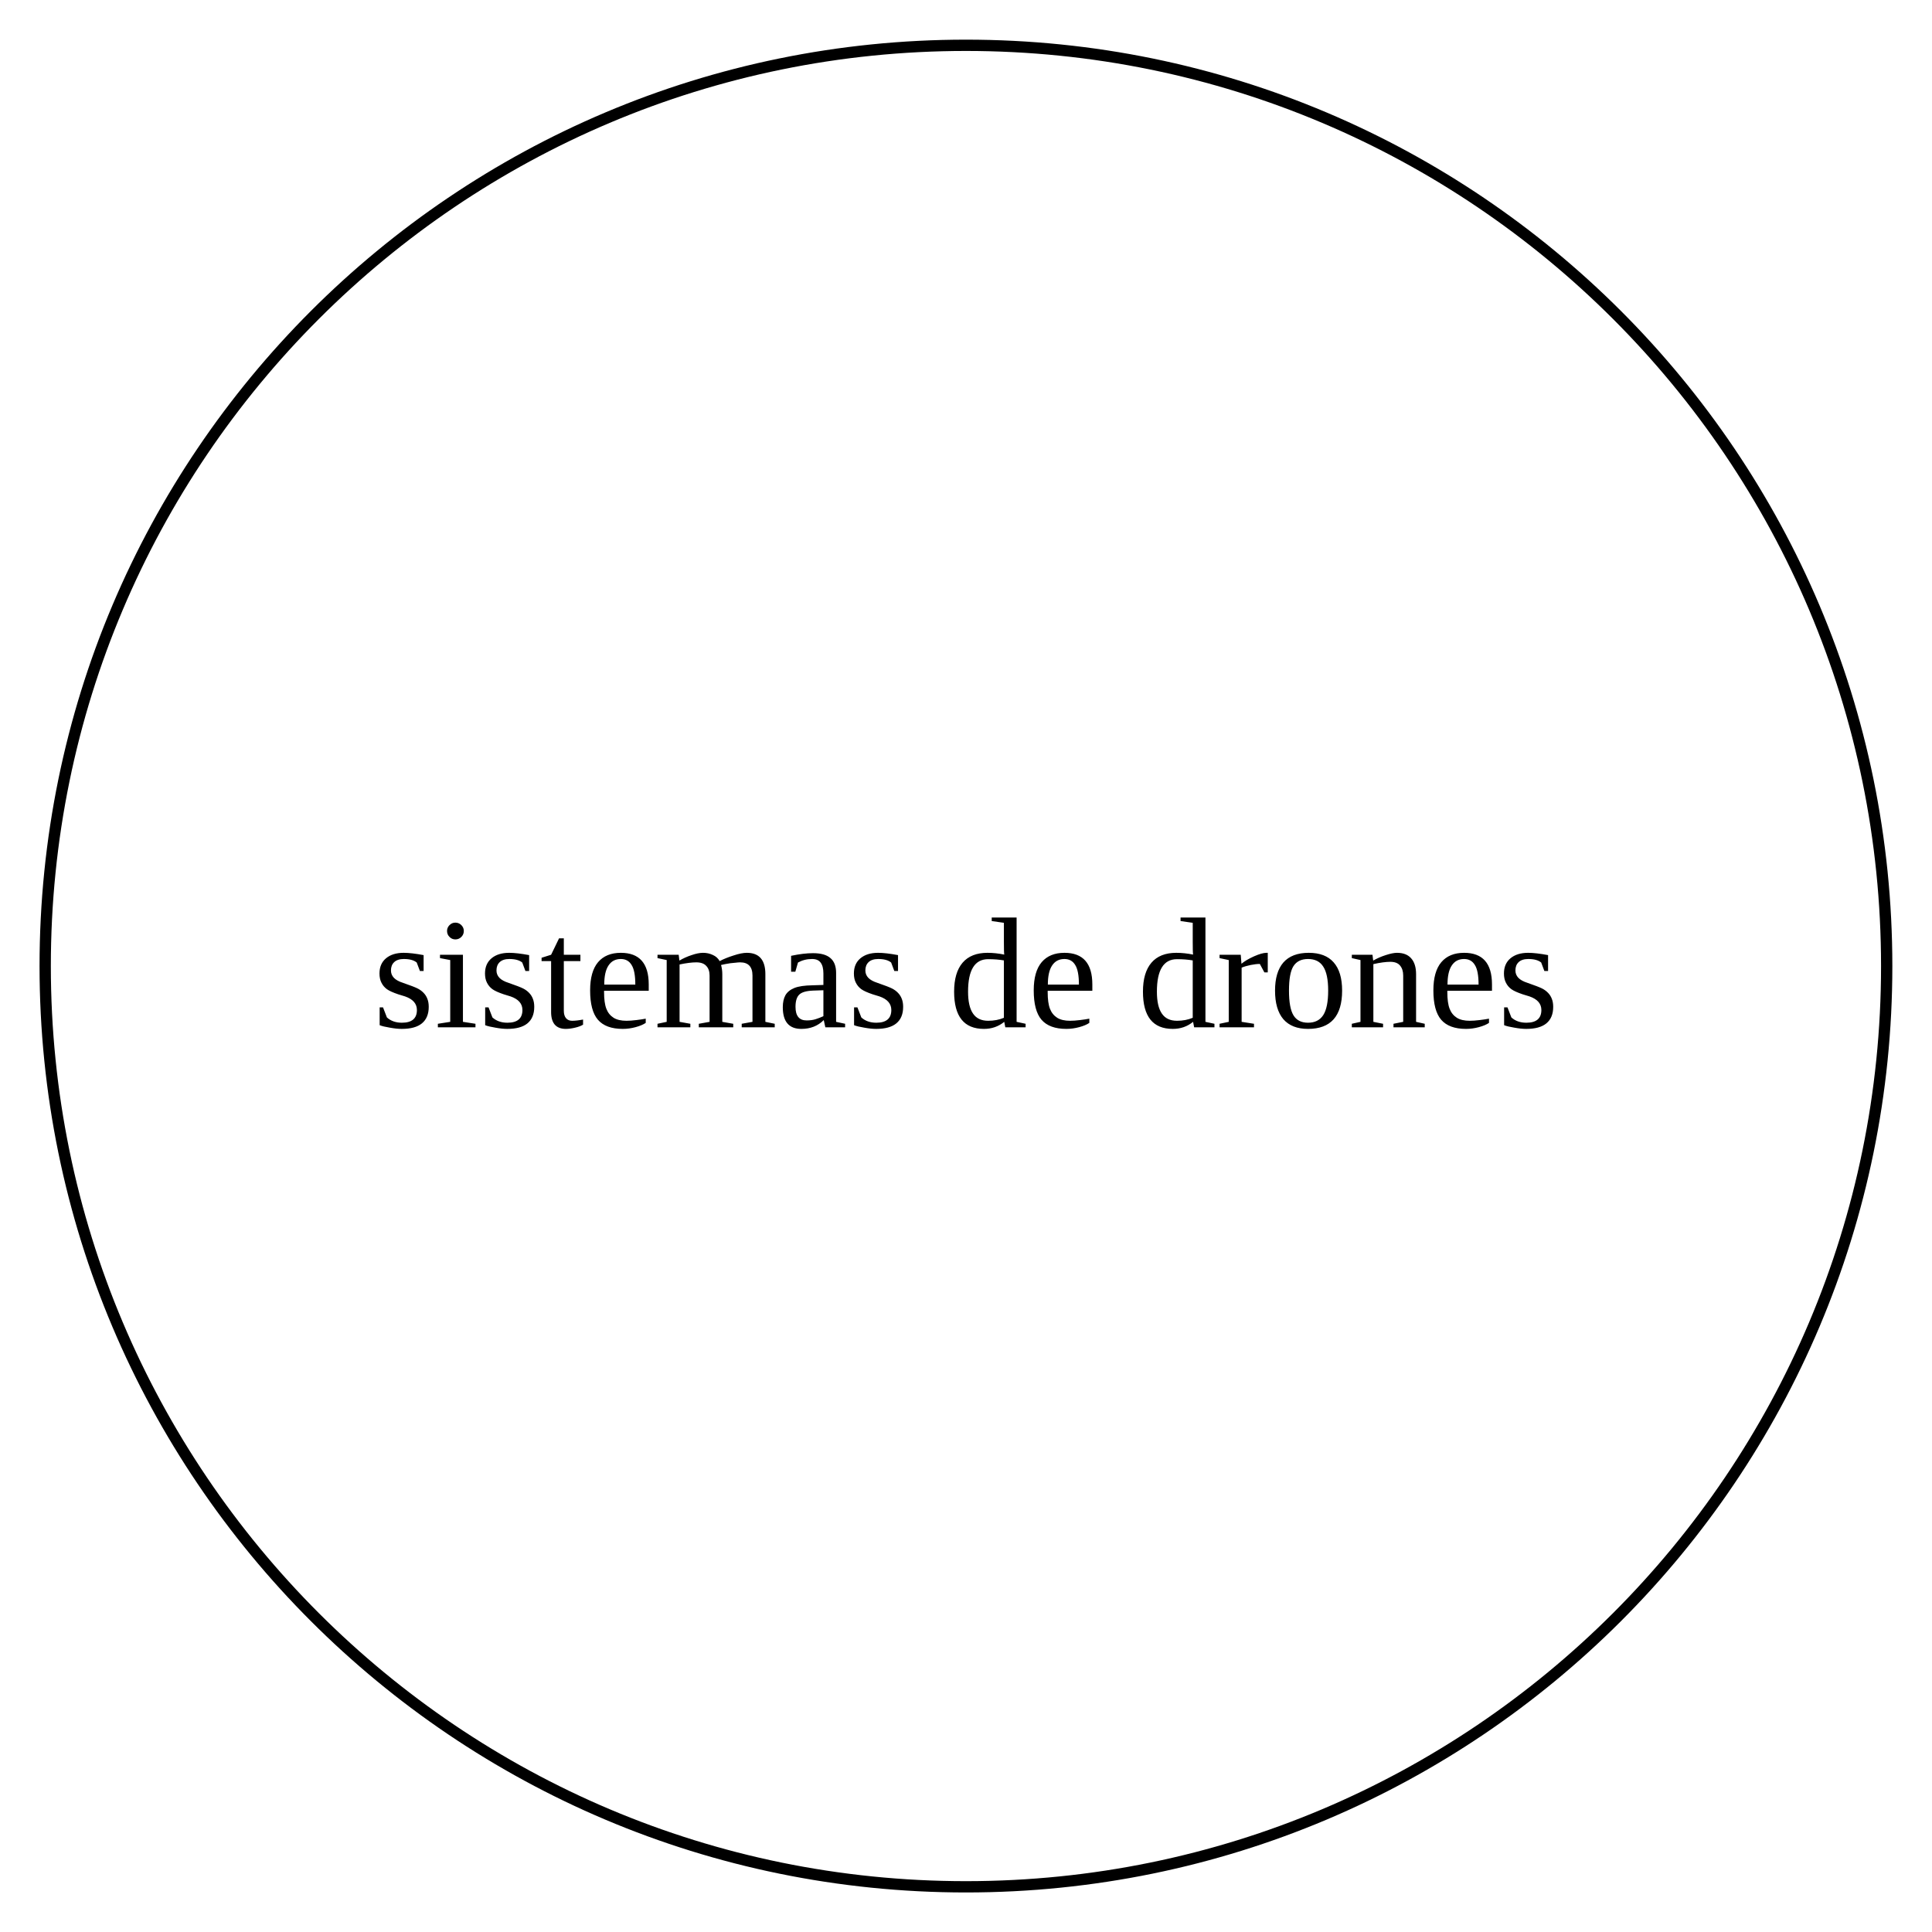
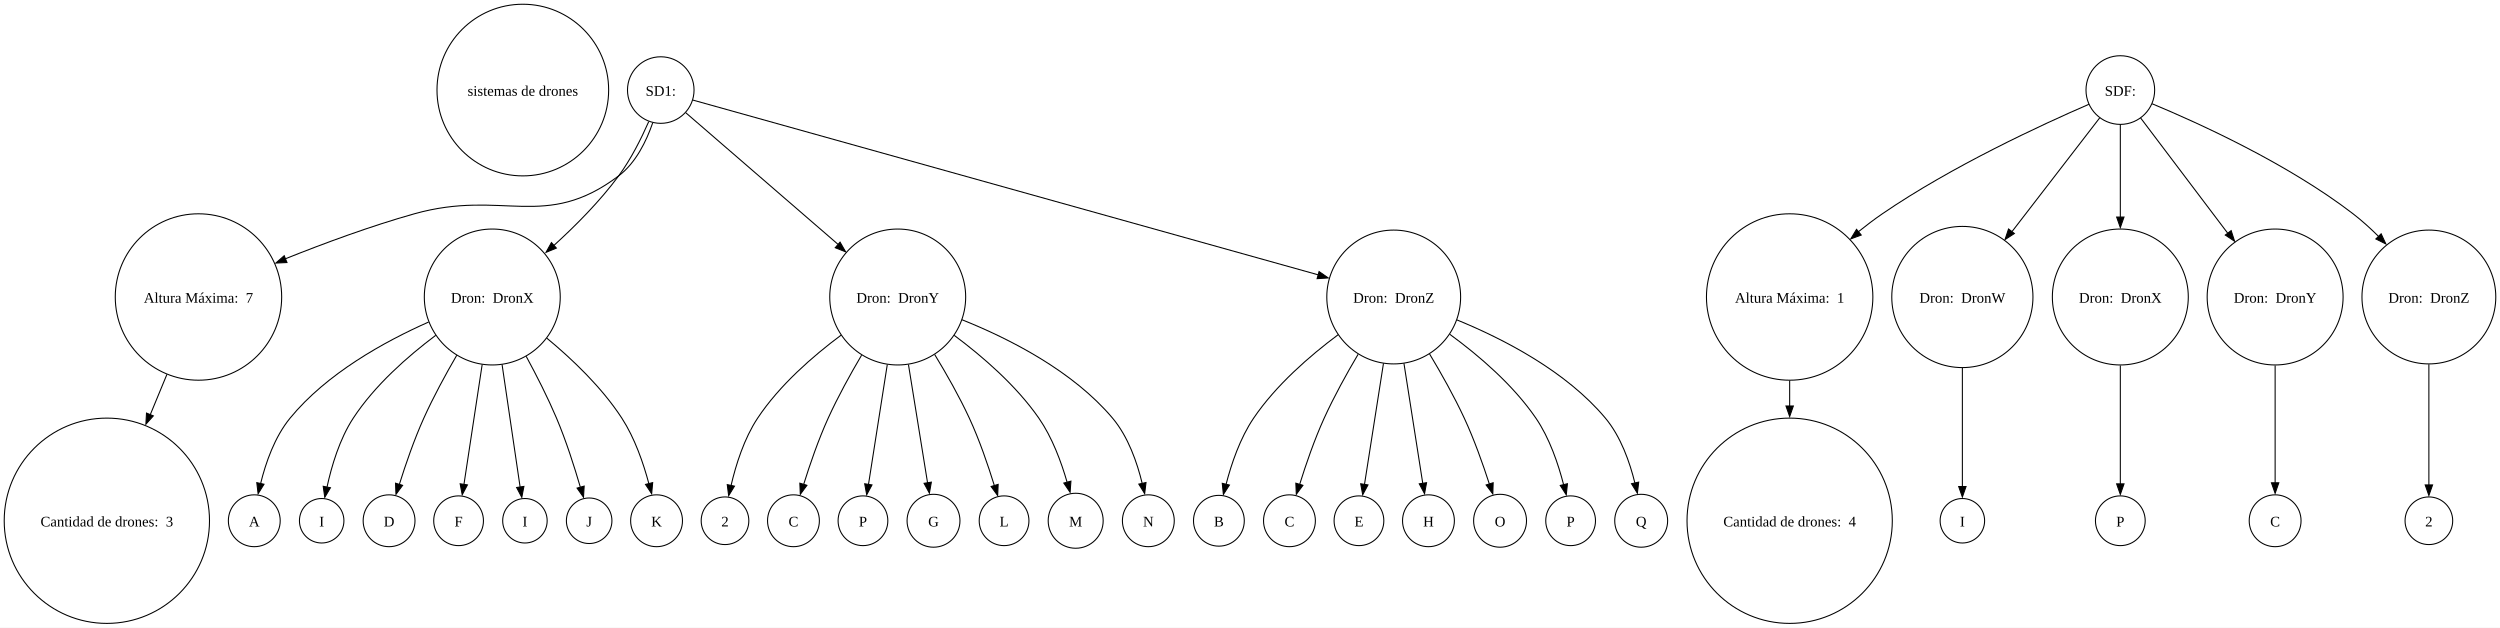
- <svg xmlns="http://www.w3.org/2000/svg" width="171pt" height="171pt" viewBox="0.00 0.00 171.01 171.01">
-   <g id="graph0" class="graph" transform="scale(1 1) rotate(0) translate(4 167.01)">
-     <polygon fill="white" stroke="none" points="-4,4 -4,-167.01 167.01,-167.01 167.01,4 -4,4" />
+ <svg xmlns="http://www.w3.org/2000/svg" width="2374pt" height="596pt" viewBox="0.00 0.00 2374.01 595.96">
+   <g id="graph0" class="graph" transform="scale(1 1) rotate(0) translate(4 591.96)">
+     <polygon fill="white" stroke="none" points="-4,4 -4,-591.96 2370.01,-591.96 2370.01,4 -4,4" />
    <g id="node1" class="node">
-       <ellipse fill="none" stroke="black" cx="81.5" cy="-81.5" rx="81.5" ry="81.5" />
-       <text text-anchor="middle" x="81.5" y="-76.08" font-family="Times New Roman,serif" font-size="14.00">sistemas de drones</text>
+       <ellipse fill="none" stroke="black" cx="492.47" cy="-506.46" rx="81.5" ry="81.5" />
+       <text text-anchor="middle" x="492.47" y="-501.03" font-family="Times New Roman,serif" font-size="14.00">sistemas de drones</text>
+     </g>
+     <g id="node2" class="node">
+       <ellipse fill="none" stroke="black" cx="623.47" cy="-506.46" rx="31.6" ry="31.6" />
+       <text text-anchor="middle" x="623.47" y="-501.03" font-family="Times New Roman,serif" font-size="14.00">SD1: </text>
+     </g>
+     <g id="node3" class="node">
+       <ellipse fill="none" stroke="black" cx="184.47" cy="-309.95" rx="79.01" ry="79.01" />
+       <text text-anchor="middle" x="184.47" y="-304.52" font-family="Times New Roman,serif" font-size="14.00">Altura Máxima:  7 </text>
+     </g>
+     <g id="edge1" class="edge">
+       <path fill="none" stroke="black" d="M615.84,-475.43C609.88,-458.06 599.79,-437.27 583.47,-424.96 513.48,-372.13 473.9,-412.65 389.47,-388.96 348.24,-377.39 303.68,-360.93 266.66,-346.11" />
+       <polygon fill="black" stroke="black" points="268.51,-342.68 257.93,-342.18 265.89,-349.17 268.51,-342.68" />
+     </g>
+     <g id="node5" class="node">
+       <ellipse fill="none" stroke="black" cx="463.47" cy="-309.95" rx="64.54" ry="64.54" />
+       <text text-anchor="middle" x="463.47" y="-304.52" font-family="Times New Roman,serif" font-size="14.00">Dron:  DronX </text>
+     </g>
+     <g id="edge3" class="edge">
+       <path fill="none" stroke="black" d="M612.04,-476.5C605.02,-460.52 595.15,-440.77 583.47,-424.96 565.76,-400.97 542.7,-377.71 521.53,-358.51" />
+       <polygon fill="black" stroke="black" points="524.31,-356.41 514.52,-352.36 519.65,-361.63 524.31,-356.41" />
+     </g>
+     <g id="node13" class="node">
+       <ellipse fill="none" stroke="black" cx="848.47" cy="-309.95" rx="64.54" ry="64.54" />
+       <text text-anchor="middle" x="848.47" y="-304.52" font-family="Times New Roman,serif" font-size="14.00">Dron:  DronY </text>
+     </g>
+     <g id="edge11" class="edge">
+       <path fill="none" stroke="black" d="M647.12,-485.01C681.18,-455.57 745.07,-400.33 791.78,-359.96" />
+       <polygon fill="black" stroke="black" points="793.72,-362.04 799,-352.86 789.14,-356.75 793.72,-362.04" />
+     </g>
+     <g id="node21" class="node">
+       <ellipse fill="none" stroke="black" cx="1319.47" cy="-309.95" rx="63.54" ry="63.54" />
+       <text text-anchor="middle" x="1319.47" y="-304.52" font-family="Times New Roman,serif" font-size="14.00">Dron:  DronZ </text>
+     </g>
+     <g id="edge19" class="edge">
+       <path fill="none" stroke="black" d="M653.82,-496.98C757.31,-468.06 1098.12,-372.81 1247.85,-330.97" />
+       <polygon fill="black" stroke="black" points="1248.6,-334.11 1257.29,-328.05 1246.72,-327.37 1248.6,-334.11" />
+     </g>
+     <g id="node4" class="node">
+       <ellipse fill="none" stroke="black" cx="97.47" cy="-97.47" rx="97.47" ry="97.47" />
+       <text text-anchor="middle" x="97.47" y="-92.05" font-family="Times New Roman,serif" font-size="14.00">Cantidad de drones:  3 </text>
+     </g>
+     <g id="edge2" class="edge">
+       <path fill="none" stroke="black" d="M154.53,-236.51C149.4,-224.1 143.99,-211.01 138.63,-198.04" />
+       <polygon fill="black" stroke="black" points="141.59,-197.05 134.54,-189.15 135.12,-199.73 141.59,-197.05" />
+     </g>
+     <g id="node6" class="node">
+       <ellipse fill="none" stroke="black" cx="237.47" cy="-97.47" rx="24.62" ry="24.62" />
+       <text text-anchor="middle" x="237.47" y="-92.05" font-family="Times New Roman,serif" font-size="14.00">  A </text>
+     </g>
+     <g id="edge4" class="edge">
+       <path fill="none" stroke="black" d="M403.03,-286.19C360.86,-267.5 306.13,-237.21 271.47,-194.94 256.84,-177.1 248.3,-152.52 243.44,-132.63" />
+       <polygon fill="black" stroke="black" points="246.69,-132.14 241.1,-123.14 239.86,-133.66 246.69,-132.14" />
+     </g>
+     <g id="node7" class="node">
+       <ellipse fill="none" stroke="black" cx="301.47" cy="-97.47" rx="21.12" ry="21.12" />
+       <text text-anchor="middle" x="301.47" y="-92.05" font-family="Times New Roman,serif" font-size="14.00">  I </text>
+     </g>
+     <g id="edge5" class="edge">
+       <path fill="none" stroke="black" d="M409.8,-273.59C382.9,-253.41 351.8,-225.97 331.47,-194.94 318.47,-175.1 310.84,-149.31 306.52,-129.38" />
+       <polygon fill="black" stroke="black" points="309.79,-128.83 304.41,-119.71 302.92,-130.2 309.79,-128.83" />
+     </g>
+     <g id="node8" class="node">
+       <ellipse fill="none" stroke="black" cx="365.47" cy="-97.47" rx="24.62" ry="24.62" />
+       <text text-anchor="middle" x="365.47" y="-92.05" font-family="Times New Roman,serif" font-size="14.00">  D </text>
+     </g>
+     <g id="edge6" class="edge">
+       <path fill="none" stroke="black" d="M429.75,-254.67C418.98,-236.11 407.51,-214.98 398.47,-194.94 389.28,-174.57 381.13,-150.84 375.23,-132.01" />
+       <polygon fill="black" stroke="black" points="378.3,-131.08 372.02,-122.55 371.61,-133.14 378.3,-131.08" />
+     </g>
+     <g id="node9" class="node">
+       <ellipse fill="none" stroke="black" cx="431.47" cy="-97.47" rx="23.62" ry="23.62" />
+       <text text-anchor="middle" x="431.47" y="-92.05" font-family="Times New Roman,serif" font-size="14.00">  F </text>
+     </g>
+     <g id="edge7" class="edge">
+       <path fill="none" stroke="black" d="M453.87,-245.8C448.16,-208.27 441.16,-162.19 436.52,-131.66" />
+       <polygon fill="black" stroke="black" points="439.88,-131.52 434.92,-122.16 432.96,-132.58 439.88,-131.52" />
+     </g>
+     <g id="node10" class="node">
+       <ellipse fill="none" stroke="black" cx="494.47" cy="-97.47" rx="21.12" ry="21.12" />
+       <text text-anchor="middle" x="494.47" y="-92.05" font-family="Times New Roman,serif" font-size="14.00">  I </text>
+     </g>
+     <g id="edge8" class="edge">
+       <path fill="none" stroke="black" d="M472.77,-245.8C478.43,-207.36 485.42,-159.95 489.9,-129.47" />
+       <polygon fill="black" stroke="black" points="493.5,-130.08 491.5,-119.67 486.58,-129.06 493.5,-130.08" />
+     </g>
+     <g id="node11" class="node">
+       <ellipse fill="none" stroke="black" cx="555.47" cy="-97.47" rx="21.62" ry="21.62" />
+       <text text-anchor="middle" x="555.47" y="-92.05" font-family="Times New Roman,serif" font-size="14.00">  J </text>
+     </g>
+     <g id="edge9" class="edge">
+       <path fill="none" stroke="black" d="M495.62,-253.68C505.6,-235.34 516.14,-214.57 524.47,-194.94 533.54,-173.55 541.5,-148.55 547.09,-129.36" />
+       <polygon fill="black" stroke="black" points="550.72,-130.38 550.09,-119.81 543.99,-128.47 550.72,-130.38" />
+     </g>
+     <g id="node12" class="node">
+       <ellipse fill="none" stroke="black" cx="619.47" cy="-97.47" rx="24.62" ry="24.62" />
+       <text text-anchor="middle" x="619.47" y="-92.05" font-family="Times New Roman,serif" font-size="14.00">  K </text>
+     </g>
+     <g id="edge10" class="edge">
+       <path fill="none" stroke="black" d="M515.22,-270.9C539.68,-250.67 567.59,-223.99 586.47,-194.94 598.79,-176 607.03,-151.96 612.19,-132.61" />
+       <polygon fill="black" stroke="black" points="615.78,-133.68 614.82,-123.13 608.99,-131.98 615.78,-133.68" />
+     </g>
+     <g id="node14" class="node">
+       <ellipse fill="none" stroke="black" cx="684.47" cy="-97.47" rx="22.62" ry="22.62" />
+       <text text-anchor="middle" x="684.47" y="-92.05" font-family="Times New Roman,serif" font-size="14.00">  2 </text>
+     </g>
+     <g id="edge12" class="edge">
+       <path fill="none" stroke="black" d="M794.84,-273.83C767.69,-253.63 736.17,-226.1 715.47,-194.94 702.63,-175.62 694.8,-150.61 690.21,-130.9" />
+       <polygon fill="black" stroke="black" points="693.45,-130.32 687.93,-121.27 686.61,-131.78 693.45,-130.32" />
+     </g>
+     <g id="node15" class="node">
+       <ellipse fill="none" stroke="black" cx="749.47" cy="-97.47" rx="24.62" ry="24.62" />
+       <text text-anchor="middle" x="749.47" y="-92.05" font-family="Times New Roman,serif" font-size="14.00">  C </text>
+     </g>
+     <g id="edge13" class="edge">
+       <path fill="none" stroke="black" d="M814.18,-254.72C803.24,-236.17 791.61,-215.03 782.47,-194.94 773.21,-174.61 765.06,-150.87 759.18,-132.03" />
+       <polygon fill="black" stroke="black" points="762.25,-131.11 755.98,-122.57 755.55,-133.15 762.25,-131.11" />
+     </g>
+     <g id="node16" class="node">
+       <ellipse fill="none" stroke="black" cx="815.47" cy="-97.47" rx="23.62" ry="23.62" />
+       <text text-anchor="middle" x="815.47" y="-92.05" font-family="Times New Roman,serif" font-size="14.00">  P </text>
+     </g>
+     <g id="edge14" class="edge">
+       <path fill="none" stroke="black" d="M838.57,-245.8C832.69,-208.27 825.46,-162.19 820.67,-131.66" />
+       <polygon fill="black" stroke="black" points="824.04,-131.5 819.03,-122.16 817.12,-132.59 824.04,-131.5" />
+     </g>
+     <g id="node17" class="node">
+       <ellipse fill="none" stroke="black" cx="882.47" cy="-97.47" rx="25.12" ry="25.12" />
+       <text text-anchor="middle" x="882.47" y="-92.05" font-family="Times New Roman,serif" font-size="14.00">  G </text>
+     </g>
+     <g id="edge15" class="edge">
+       <path fill="none" stroke="black" d="M858.67,-245.8C864.63,-208.92 871.92,-163.77 876.85,-133.25" />
+       <polygon fill="black" stroke="black" points="880.41,-134.14 878.55,-123.71 873.5,-133.03 880.41,-134.14" />
+     </g>
+     <g id="node18" class="node">
+       <ellipse fill="none" stroke="black" cx="949.47" cy="-97.47" rx="23.62" ry="23.62" />
+       <text text-anchor="middle" x="949.47" y="-92.05" font-family="Times New Roman,serif" font-size="14.00">  L </text>
+     </g>
+     <g id="edge16" class="edge">
+       <path fill="none" stroke="black" d="M883.53,-255.4C894.91,-236.73 907.03,-215.33 916.47,-194.94 926.05,-174.26 934.34,-149.99 940.21,-130.96" />
+       <polygon fill="black" stroke="black" points="943.85,-132.02 943.38,-121.43 937.15,-130 943.85,-132.02" />
+     </g>
+     <g id="node19" class="node">
+       <ellipse fill="none" stroke="black" cx="1017.47" cy="-97.47" rx="26.11" ry="26.11" />
+       <text text-anchor="middle" x="1017.47" y="-92.05" font-family="Times New Roman,serif" font-size="14.00">  M </text>
+     </g>
+     <g id="edge17" class="edge">
+       <path fill="none" stroke="black" d="M902.04,-273.59C929.27,-253.32 961.04,-225.8 982.47,-194.94 995.19,-176.63 1003.83,-153.17 1009.35,-133.97" />
+       <polygon fill="black" stroke="black" points="1012.95,-135.08 1012.17,-124.51 1006.19,-133.26 1012.95,-135.08" />
+     </g>
+     <g id="node20" class="node">
+       <ellipse fill="none" stroke="black" cx="1086.47" cy="-97.47" rx="24.62" ry="24.62" />
+       <text text-anchor="middle" x="1086.47" y="-92.05" font-family="Times New Roman,serif" font-size="14.00">  N </text>
+     </g>
+     <g id="edge18" class="edge">
+       <path fill="none" stroke="black" d="M909.36,-288.42C954.57,-270.32 1014.7,-239.78 1052.47,-194.94 1067.34,-177.29 1075.87,-152.71 1080.67,-132.77" />
+       <polygon fill="black" stroke="black" points="1084.25,-133.77 1082.97,-123.25 1077.42,-132.27 1084.25,-133.77" />
+     </g>
+     <g id="node22" class="node">
+       <ellipse fill="none" stroke="black" cx="1153.47" cy="-97.47" rx="24.12" ry="24.12" />
+       <text text-anchor="middle" x="1153.47" y="-92.05" font-family="Times New Roman,serif" font-size="14.00">  B </text>
+     </g>
+     <g id="edge20" class="edge">
+       <path fill="none" stroke="black" d="M1266.74,-274.17C1239.5,-253.88 1207.64,-226.15 1186.47,-194.94 1173.62,-175.99 1165.33,-151.57 1160.28,-132.03" />
+       <polygon fill="black" stroke="black" points="1163.47,-131.37 1157.73,-122.47 1156.67,-133.01 1163.47,-131.37" />
+     </g>
+     <g id="node23" class="node">
+       <ellipse fill="none" stroke="black" cx="1220.47" cy="-97.47" rx="24.62" ry="24.62" />
+       <text text-anchor="middle" x="1220.47" y="-92.05" font-family="Times New Roman,serif" font-size="14.00">  C </text>
+     </g>
+     <g id="edge21" class="edge">
+       <path fill="none" stroke="black" d="M1285.69,-255.58C1274.6,-236.83 1262.76,-215.34 1253.47,-194.94 1244.21,-174.61 1236.06,-150.87 1230.18,-132.03" />
+       <polygon fill="black" stroke="black" points="1233.25,-131.11 1226.98,-122.57 1226.55,-133.15 1233.25,-131.11" />
+     </g>
+     <g id="node24" class="node">
+       <ellipse fill="none" stroke="black" cx="1286.47" cy="-97.47" rx="23.62" ry="23.62" />
+       <text text-anchor="middle" x="1286.47" y="-92.05" font-family="Times New Roman,serif" font-size="14.00">  E </text>
+     </g>
+     <g id="edge22" class="edge">
+       <path fill="none" stroke="black" d="M1309.75,-246.94C1303.84,-209.25 1296.53,-162.6 1291.69,-131.76" />
+       <polygon fill="black" stroke="black" points="1295.04,-131.5 1290.03,-122.16 1288.12,-132.59 1295.04,-131.5" />
+     </g>
+     <g id="node25" class="node">
+       <ellipse fill="none" stroke="black" cx="1352.47" cy="-97.47" rx="24.62" ry="24.62" />
+       <text text-anchor="middle" x="1352.47" y="-92.05" font-family="Times New Roman,serif" font-size="14.00">  H </text>
+     </g>
+     <g id="edge23" class="edge">
+       <path fill="none" stroke="black" d="M1329.19,-246.94C1335.03,-209.68 1342.25,-163.67 1347.08,-132.83" />
+       <polygon fill="black" stroke="black" points="1350.66,-133.62 1348.75,-123.2 1343.74,-132.54 1350.66,-133.62" />
+     </g>
+     <g id="node26" class="node">
+       <ellipse fill="none" stroke="black" cx="1420.47" cy="-97.47" rx="25.12" ry="25.12" />
+       <text text-anchor="middle" x="1420.47" y="-92.05" font-family="Times New Roman,serif" font-size="14.00">  O </text>
+     </g>
+     <g id="edge24" class="edge">
+       <path fill="none" stroke="black" d="M1353.52,-255.87C1364.82,-237.05 1376.94,-215.45 1386.47,-194.94 1395.86,-174.75 1404.2,-151.19 1410.28,-132.41" />
+       <polygon fill="black" stroke="black" points="1413.9,-133.56 1413.58,-122.97 1407.23,-131.45 1413.9,-133.56" />
+     </g>
+     <g id="node27" class="node">
+       <ellipse fill="none" stroke="black" cx="1487.47" cy="-97.47" rx="23.62" ry="23.62" />
+       <text text-anchor="middle" x="1487.47" y="-92.05" font-family="Times New Roman,serif" font-size="14.00">  P </text>
+     </g>
+     <g id="edge25" class="edge">
+       <path fill="none" stroke="black" d="M1372.68,-274.57C1400.4,-254.3 1432.92,-226.47 1454.47,-194.94 1467.47,-175.92 1475.78,-151.3 1480.81,-131.69" />
+       <polygon fill="black" stroke="black" points="1484.43,-132.63 1483.34,-122.09 1477.62,-131.01 1484.43,-132.63" />
+     </g>
+     <g id="node28" class="node">
+       <ellipse fill="none" stroke="black" cx="1554.47" cy="-97.47" rx="25.12" ry="25.12" />
+       <text text-anchor="middle" x="1554.47" y="-92.05" font-family="Times New Roman,serif" font-size="14.00">  Q </text>
+     </g>
+     <g id="edge26" class="edge">
+       <path fill="none" stroke="black" d="M1379.47,-288.21C1424.02,-269.99 1483.26,-239.4 1520.47,-194.94 1535.18,-177.36 1543.7,-152.98 1548.54,-133.13" />
+       <polygon fill="black" stroke="black" points="1552.11,-134.16 1550.86,-123.64 1545.28,-132.64 1552.11,-134.16" />
+     </g>
+     <g id="node29" class="node">
+       <ellipse fill="none" stroke="black" cx="2009.47" cy="-506.46" rx="32.6" ry="32.6" />
+       <text text-anchor="middle" x="2009.47" y="-501.03" font-family="Times New Roman,serif" font-size="14.00">SDF: </text>
+     </g>
+     <g id="node30" class="node">
+       <ellipse fill="none" stroke="black" cx="1695.47" cy="-309.95" rx="79.01" ry="79.01" />
+       <text text-anchor="middle" x="1695.47" y="-304.52" font-family="Times New Roman,serif" font-size="14.00">Altura Máxima:  1 </text>
+     </g>
+     <g id="edge27" class="edge">
+       <path fill="none" stroke="black" d="M1979.62,-492.95C1935.07,-473.65 1849.39,-434.11 1783.47,-388.96 1775.8,-383.7 1768.08,-377.85 1760.56,-371.78" />
+       <polygon fill="black" stroke="black" points="1763.43,-368.79 1753.49,-365.12 1758.98,-374.19 1763.43,-368.79" />
+     </g>
+     <g id="node32" class="node">
+       <ellipse fill="none" stroke="black" cx="1859.47" cy="-309.95" rx="67.03" ry="67.03" />
+       <text text-anchor="middle" x="1859.47" y="-304.52" font-family="Times New Roman,serif" font-size="14.00">Dron:  DronW </text>
+     </g>
+     <g id="edge29" class="edge">
+       <path fill="none" stroke="black" d="M1989.86,-480.03C1968.83,-452.76 1934.68,-408.48 1906.61,-372.07" />
+       <polygon fill="black" stroke="black" points="1908.86,-370.26 1899.98,-364.48 1903.32,-374.54 1908.86,-370.26" />
+     </g>
+     <g id="node34" class="node">
+       <ellipse fill="none" stroke="black" cx="2009.47" cy="-309.95" rx="64.54" ry="64.54" />
+       <text text-anchor="middle" x="2009.47" y="-304.52" font-family="Times New Roman,serif" font-size="14.00">Dron:  DronX </text>
+     </g>
+     <g id="edge31" class="edge">
+       <path fill="none" stroke="black" d="M2009.47,-473.77C2009.47,-449.89 2009.47,-416.14 2009.47,-385.55" />
+       <polygon fill="black" stroke="black" points="2012.97,-385.88 2009.47,-375.88 2005.97,-385.88 2012.97,-385.88" />
+     </g>
+     <g id="node36" class="node">
+       <ellipse fill="none" stroke="black" cx="2156.47" cy="-309.95" rx="64.54" ry="64.54" />
+       <text text-anchor="middle" x="2156.47" y="-304.52" font-family="Times New Roman,serif" font-size="14.00">Dron:  DronY </text>
+     </g>
+     <g id="edge33" class="edge">
+       <path fill="none" stroke="black" d="M2028.69,-480.03C2049.58,-452.38 2083.7,-407.24 2111.43,-370.55" />
+       <polygon fill="black" stroke="black" points="2114.72,-372.99 2117.96,-362.9 2109.14,-368.77 2114.72,-372.99" />
+     </g>
+     <g id="node38" class="node">
+       <ellipse fill="none" stroke="black" cx="2302.47" cy="-309.95" rx="63.54" ry="63.54" />
+       <text text-anchor="middle" x="2302.47" y="-304.52" font-family="Times New Roman,serif" font-size="14.00">Dron:  DronZ </text>
+     </g>
+     <g id="edge35" class="edge">
+       <path fill="none" stroke="black" d="M2039.6,-493.48C2083.99,-475.01 2168.4,-436.66 2230.47,-388.96 2238.91,-382.47 2247.2,-374.94 2254.99,-367.17" />
+       <polygon fill="black" stroke="black" points="2257.14,-369.96 2261.6,-360.35 2252.12,-365.08 2257.14,-369.96" />
+     </g>
+     <g id="node31" class="node">
+       <ellipse fill="none" stroke="black" cx="1695.47" cy="-97.47" rx="97.47" ry="97.47" />
+       <text text-anchor="middle" x="1695.47" y="-92.05" font-family="Times New Roman,serif" font-size="14.00">Cantidad de drones:  4 </text>
+     </g>
+     <g id="edge28" class="edge">
+       <path fill="none" stroke="black" d="M1695.47,-230.57C1695.47,-222.61 1695.47,-214.43 1695.47,-206.22" />
+       <polygon fill="black" stroke="black" points="1698.97,-206.44 1695.47,-196.44 1691.97,-206.44 1698.97,-206.44" />
+     </g>
+     <g id="node33" class="node">
+       <ellipse fill="none" stroke="black" cx="1859.47" cy="-97.47" rx="21.12" ry="21.12" />
+       <text text-anchor="middle" x="1859.47" y="-92.05" font-family="Times New Roman,serif" font-size="14.00">  I </text>
+     </g>
+     <g id="edge30" class="edge">
+       <path fill="none" stroke="black" d="M1859.47,-242.64C1859.47,-204.98 1859.47,-159.58 1859.47,-129.92" />
+       <polygon fill="black" stroke="black" points="1862.97,-130 1859.47,-120 1855.97,-130 1862.97,-130" />
+     </g>
+     <g id="node35" class="node">
+       <ellipse fill="none" stroke="black" cx="2009.47" cy="-97.47" rx="23.62" ry="23.62" />
+       <text text-anchor="middle" x="2009.47" y="-92.05" font-family="Times New Roman,serif" font-size="14.00">  P </text>
+     </g>
+     <g id="edge32" class="edge">
+       <path fill="none" stroke="black" d="M2009.47,-244.94C2009.47,-207.83 2009.47,-162.6 2009.47,-132.31" />
+       <polygon fill="black" stroke="black" points="2012.97,-132.48 2009.47,-122.48 2005.97,-132.48 2012.97,-132.48" />
+     </g>
+     <g id="node37" class="node">
+       <ellipse fill="none" stroke="black" cx="2156.47" cy="-97.47" rx="24.62" ry="24.62" />
+       <text text-anchor="middle" x="2156.47" y="-92.05" font-family="Times New Roman,serif" font-size="14.00">  C </text>
+     </g>
+     <g id="edge34" class="edge">
+       <path fill="none" stroke="black" d="M2156.47,-244.94C2156.47,-208.26 2156.47,-163.65 2156.47,-133.37" />
+       <polygon fill="black" stroke="black" points="2159.97,-133.51 2156.47,-123.51 2152.97,-133.51 2159.97,-133.51" />
+     </g>
+     <g id="node39" class="node">
+       <ellipse fill="none" stroke="black" cx="2302.47" cy="-97.47" rx="22.62" ry="22.62" />
+       <text text-anchor="middle" x="2302.47" y="-92.05" font-family="Times New Roman,serif" font-size="14.00">  2 </text>
+     </g>
+     <g id="edge36" class="edge">
+       <path fill="none" stroke="black" d="M2302.47,-246.08C2302.47,-208.38 2302.47,-161.97 2302.47,-131.37" />
+       <polygon fill="black" stroke="black" points="2305.97,-131.47 2302.47,-121.47 2298.97,-131.47 2305.97,-131.47" />
    </g>
  </g>
</svg>
